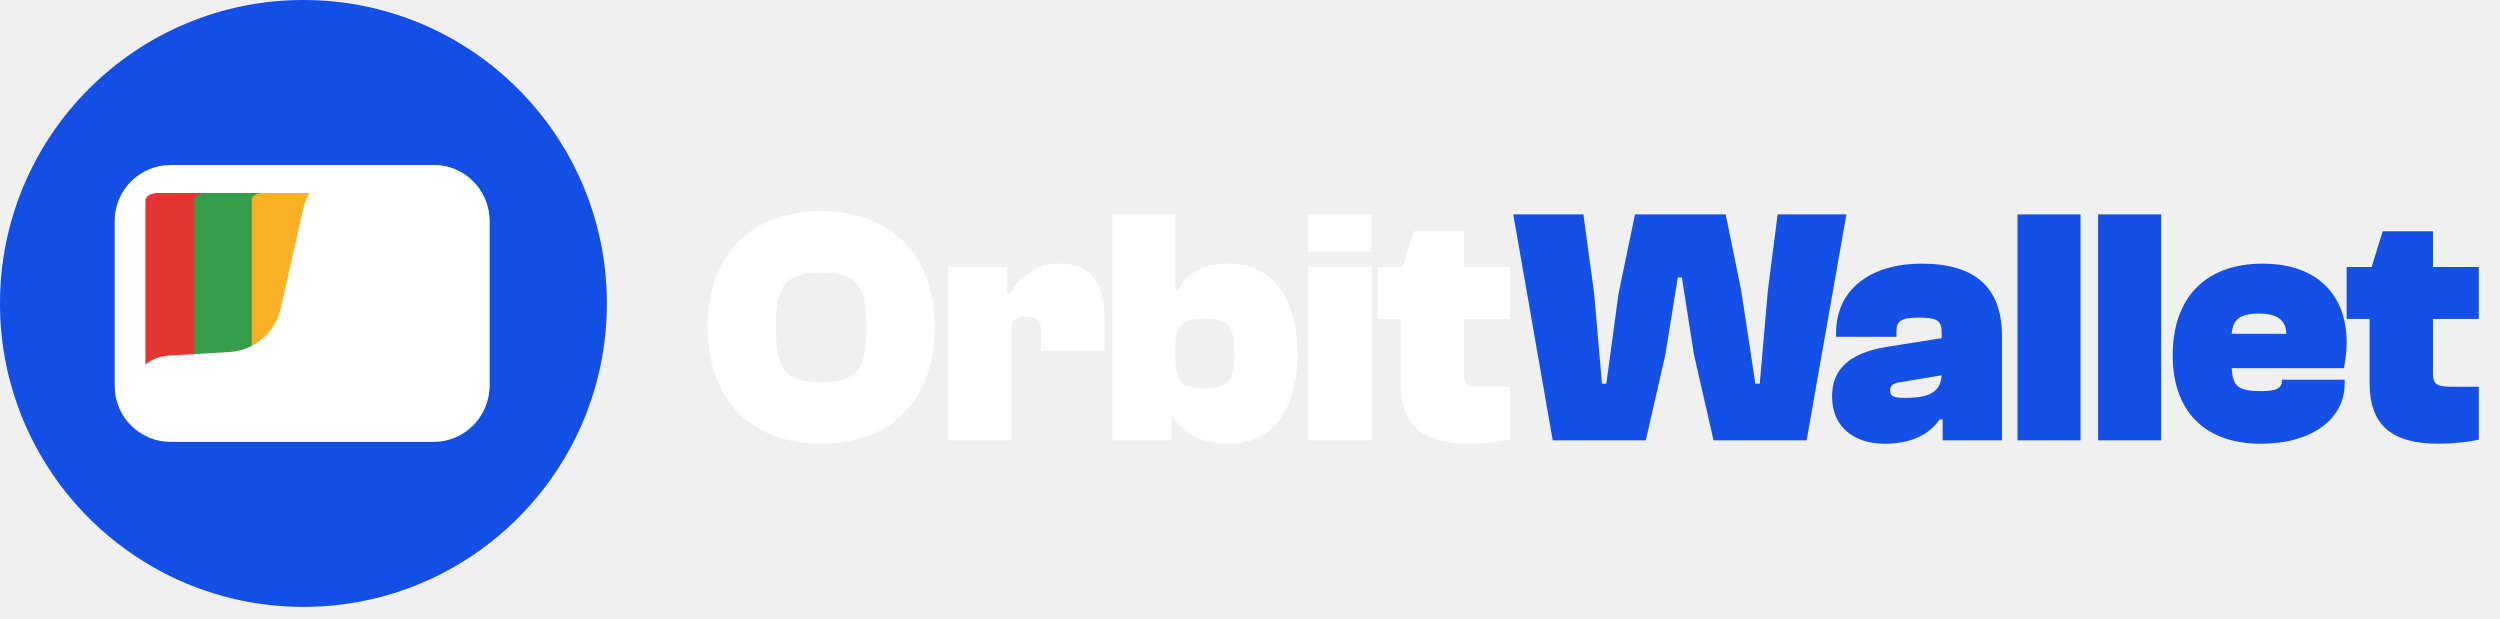
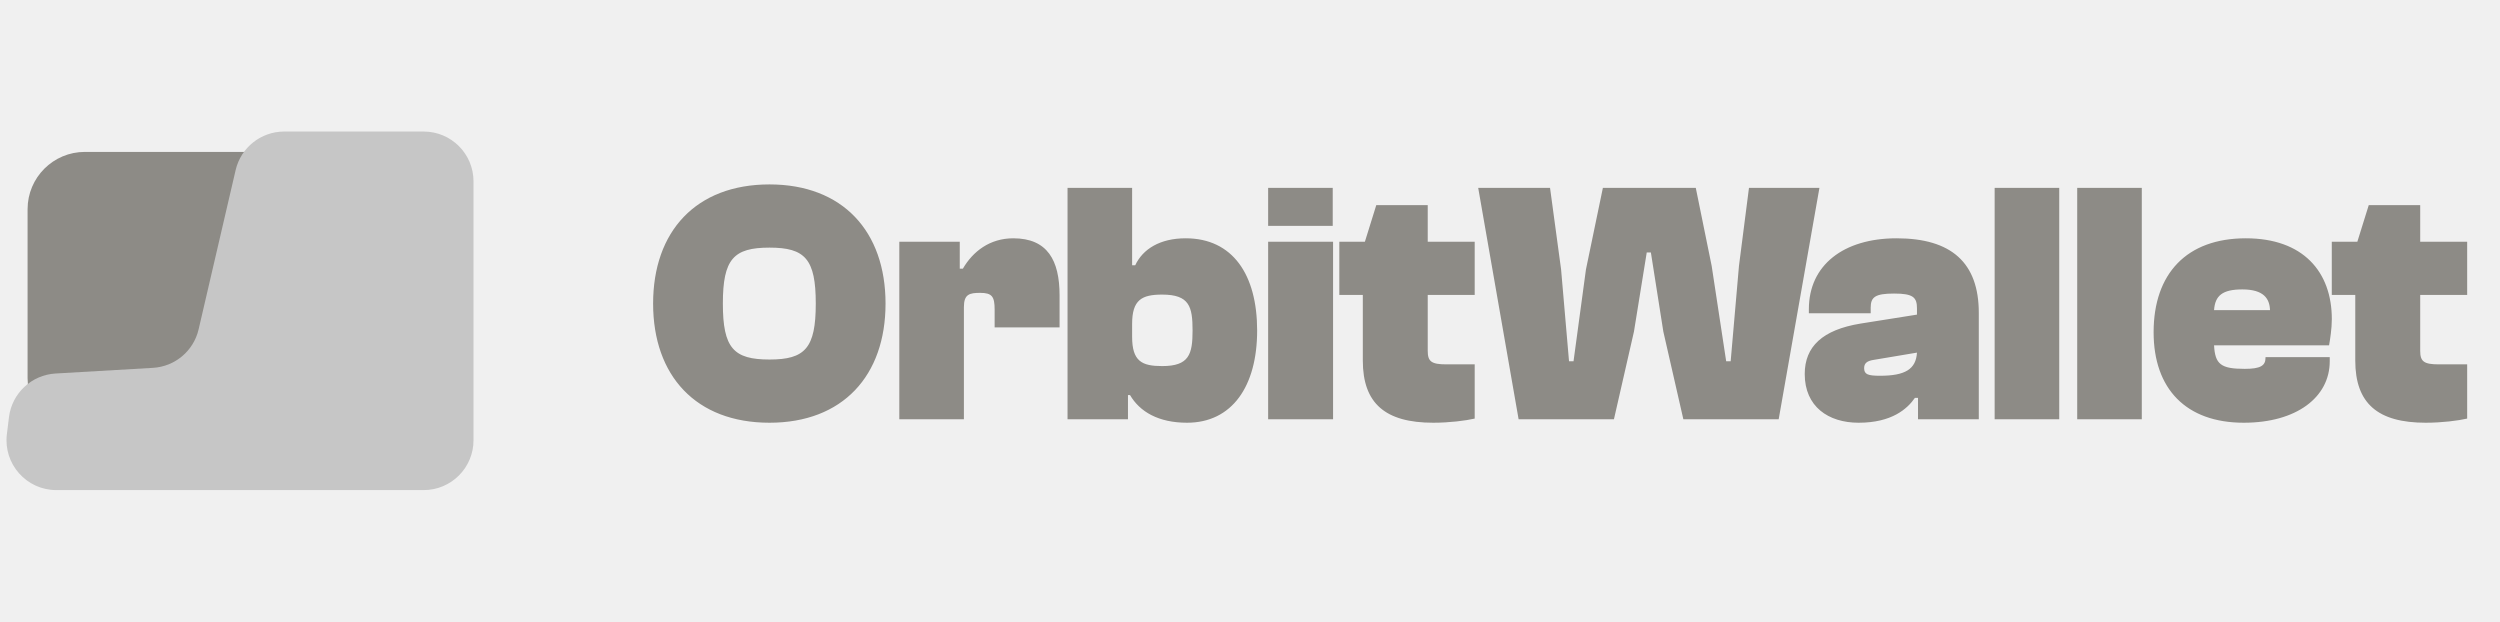
- <svg xmlns="http://www.w3.org/2000/svg" width="186" height="46" viewBox="0 0 186 46" fill="none">
-   <circle cx="22.576" cy="22.576" r="22.576" fill="#144FE5" />
-   <rect x="8.533" y="12.277" width="27.882" height="20.6" rx="4.162" fill="white" />
-   <path d="M22.055 29.2L22.055 14.913C22.055 14.607 21.635 14.357 21.119 14.357L11.754 14.357C11.238 14.357 10.818 14.607 10.818 14.913L10.818 29.2C10.818 29.506 11.238 29.755 11.754 29.755L21.119 29.755C21.635 29.755 22.055 29.506 22.055 29.2Z" fill="#E43533" />
-   <path d="M24.657 29.2L24.657 14.913C24.657 14.607 24.276 14.357 23.807 14.357L15.31 14.357C14.842 14.357 14.461 14.607 14.461 14.913L14.461 29.2C14.461 29.506 14.842 29.755 15.31 29.755L23.811 29.755C24.279 29.755 24.657 29.506 24.657 29.2Z" fill="#379E4C" />
-   <path d="M28.298 29.2L28.298 14.913C28.298 14.607 27.941 14.357 27.501 14.357L19.524 14.357C19.084 14.357 18.727 14.607 18.727 14.913L18.727 29.2C18.727 29.506 19.084 29.755 19.524 29.755L27.501 29.755C27.941 29.755 28.298 29.506 28.298 29.2Z" fill="#FAB124" />
-   <path d="M22.57 15.517C23.001 13.622 24.685 12.277 26.629 12.277H32.254C34.552 12.277 36.415 14.14 36.415 16.439V28.618C36.415 30.954 34.493 32.832 32.157 32.778L12.617 32.328C10.865 32.287 9.538 30.731 9.776 28.995C9.966 27.606 11.111 26.546 12.51 26.462L17.07 26.191C18.918 26.081 20.471 24.763 20.881 22.958L22.57 15.517Z" fill="white" />
-   <path d="M61.109 33.013C55.765 33.013 52.654 29.601 52.654 24.357C52.654 19.114 55.765 15.702 61.109 15.702C66.427 15.702 69.538 19.114 69.538 24.357C69.538 29.601 66.427 33.013 61.109 33.013ZM61.109 28.422C63.693 28.422 64.47 27.594 64.47 24.357C64.47 21.121 63.693 20.293 61.109 20.293C58.499 20.293 57.722 21.121 57.722 24.357C57.722 27.594 58.499 28.422 61.109 28.422ZM75.23 32.762H70.539V19.867H74.929V21.824H75.155C75.882 20.569 77.112 19.616 78.817 19.616C81.301 19.616 82.179 21.221 82.179 23.755V26.088H77.463V24.809C77.463 23.856 77.287 23.58 76.409 23.58C75.631 23.58 75.23 23.68 75.23 24.608V32.762ZM87.148 32.762H82.758V15.953H87.449V21.573H87.675C88.227 20.394 89.481 19.616 91.338 19.616C94.75 19.616 96.531 22.25 96.531 26.314C96.531 30.378 94.7 33.013 91.438 33.013C89.356 33.013 88.001 32.21 87.299 31.006H87.148V32.762ZM87.449 26.766C87.449 28.547 88.152 28.898 89.632 28.898C91.589 28.898 91.84 28.045 91.84 26.314C91.84 24.583 91.614 23.705 89.632 23.705C88.152 23.705 87.449 24.081 87.449 25.838V26.766ZM102.021 18.713H97.329V15.953H102.021V18.713ZM102.046 32.762H97.329V19.867H102.046V32.762ZM109.323 33.013C105.836 33.013 104.206 31.608 104.206 28.497V23.73H102.5V19.867H104.356L105.184 17.207H108.922V19.867H112.334V23.73H108.922V27.794C108.922 28.572 109.198 28.773 110.277 28.773H112.334V32.712C111.682 32.862 110.503 33.013 109.323 33.013Z" fill="white" />
-   <path d="M122.447 32.762H115.523L112.588 15.953H117.806L118.609 21.874L119.186 28.547H119.512L120.415 21.874L121.644 15.953H128.393L129.547 21.623L130.6 28.547H130.926L131.529 21.623L132.256 15.953H137.374L134.414 32.762H127.489L126.034 26.39L125.131 20.645H124.83L123.902 26.39L122.447 32.762ZM140.22 33.013C138.012 33.013 136.306 31.834 136.306 29.475C136.306 27.468 137.61 26.264 140.345 25.812L144.459 25.16V24.709C144.459 23.906 144.183 23.63 142.804 23.63C141.424 23.63 141.098 23.881 141.098 24.659V25.06H136.607V24.759C136.607 21.573 139.116 19.616 142.979 19.616C146.968 19.616 148.95 21.397 148.95 25.035V32.762H144.535V31.206H144.309C143.757 32.009 142.628 33.013 140.22 33.013ZM140.621 29.049C140.621 29.5 140.897 29.601 141.775 29.601C143.606 29.601 144.384 29.124 144.459 27.92L141.323 28.447C140.822 28.522 140.621 28.698 140.621 29.049ZM154.793 32.762H150.102V15.953H154.793V32.762ZM160.79 32.762H156.099V15.953H160.79V32.762ZM168.196 33.013C164.006 33.013 161.648 30.554 161.648 26.44C161.648 22.175 164.057 19.616 168.346 19.616C172.511 19.616 174.593 22.049 174.593 25.486C174.593 26.189 174.468 26.966 174.393 27.393H166.038C166.114 28.773 166.54 29.099 168.271 29.099C169.4 29.099 169.776 28.873 169.776 28.296V28.246H174.443V28.547C174.443 31.156 172.034 33.013 168.196 33.013ZM168.096 23.329C166.641 23.329 166.114 23.78 166.038 24.834H170.103C170.078 24.006 169.651 23.329 168.096 23.329ZM181.414 33.013C177.927 33.013 176.297 31.608 176.297 28.497V23.73H174.591V19.867H176.447L177.275 17.207H181.013V19.867H184.425V23.73H181.013V27.794C181.013 28.572 181.289 28.773 182.368 28.773H184.425V32.712C183.773 32.862 182.594 33.013 181.414 33.013Z" fill="#144FE6" />
+ <svg xmlns="http://www.w3.org/2000/svg" width="185" height="46" viewBox="0 0 185 46" fill="none">
+   <rect x="2.041" y="11.241" width="28.405" height="20.986" rx="4.24" fill="#8D8B86" />
+   <path d="M15.816 28.482L15.816 13.927C15.816 13.615 15.388 13.361 14.863 13.361L5.322 13.361C4.797 13.361 4.369 13.615 4.369 13.927L4.369 28.482C4.369 28.794 4.797 29.047 5.322 29.047L14.863 29.047C15.388 29.047 15.816 28.794 15.816 28.482Z" fill="#8D8B86" />
+   <path d="M18.475 28.482L18.475 13.927C18.475 13.615 18.087 13.361 17.61 13.361L8.953 13.361C8.476 13.361 8.088 13.615 8.088 13.927L8.088 28.482C8.088 28.794 8.476 29.047 8.953 29.047L17.613 29.047C18.09 29.047 18.475 28.794 18.475 28.482Z" fill="#8D8B86" />
+   <path d="M22.181 28.482L22.181 13.927C22.181 13.615 21.817 13.361 21.369 13.361L13.242 13.361C12.794 13.361 12.43 13.615 12.43 13.927L12.43 28.482C12.43 28.794 12.794 29.047 13.242 29.047L21.369 29.047C21.817 29.047 22.181 28.794 22.181 28.482Z" fill="#8D8B86" />
+   <path d="M17.437 12.586C17.826 10.916 19.315 9.734 21.03 9.734L31.352 9.734C33.389 9.734 35.04 11.385 35.04 13.422L35.04 32.578C35.04 34.615 33.389 36.267 31.352 36.267H17.528H4.169C1.954 36.267 0.238 34.327 0.509 32.128L0.663 30.872C0.881 29.104 2.331 27.744 4.11 27.64L11.318 27.221C12.951 27.125 14.326 25.967 14.697 24.374L17.437 12.586Z" fill="#C6C6C6" />
+   <path d="M56.943 31.282C51.499 31.282 48.33 27.806 48.33 22.465C48.33 17.123 51.499 13.647 56.943 13.647C62.361 13.647 65.53 17.123 65.53 22.465C65.53 27.806 62.361 31.282 56.943 31.282ZM56.943 26.605C59.575 26.605 60.367 25.762 60.367 22.465C60.367 19.168 59.575 18.324 56.943 18.324C54.285 18.324 53.492 19.168 53.492 22.465C53.492 25.762 54.285 26.605 56.943 26.605ZM71.329 31.026H66.549V17.89H71.022V19.883H71.252C71.993 18.605 73.246 17.634 74.984 17.634C77.514 17.634 78.408 19.27 78.408 21.851V24.228H73.603V22.925C73.603 21.953 73.424 21.672 72.53 21.672C71.738 21.672 71.329 21.774 71.329 22.72V31.026ZM83.47 31.026H78.998V13.903H83.777V19.628H84.007C84.569 18.426 85.847 17.634 87.739 17.634C91.214 17.634 93.029 20.318 93.029 24.458C93.029 28.598 91.163 31.282 87.841 31.282C85.719 31.282 84.339 30.464 83.624 29.237H83.47V31.026ZM83.777 24.918C83.777 26.733 84.493 27.09 86.001 27.09C87.994 27.09 88.25 26.221 88.25 24.458C88.25 22.695 88.02 21.8 86.001 21.8C84.493 21.8 83.777 22.183 83.777 23.972V24.918ZM98.622 16.714H93.842V13.903H98.622V16.714ZM98.647 31.026H93.842V17.89H98.647V31.026ZM106.061 31.282C102.509 31.282 100.848 29.851 100.848 26.681V21.826H99.11V17.89H101.001L101.844 15.181H105.652V17.89H109.128V21.826H105.652V25.966C105.652 26.758 105.933 26.963 107.032 26.963H109.128V30.975C108.464 31.129 107.262 31.282 106.061 31.282ZM119.431 31.026H112.377L109.387 13.903H114.703L115.52 19.934L116.108 26.733H116.441L117.361 19.934L118.613 13.903H125.488L126.664 19.679L127.737 26.733H128.069L128.683 19.679L129.424 13.903H134.638L131.622 31.026H124.568L123.086 24.535L122.165 18.682H121.859L120.913 24.535L119.431 31.026ZM137.537 31.282C135.288 31.282 133.55 30.081 133.55 27.678C133.55 25.634 134.879 24.407 137.664 23.947L141.856 23.282V22.822C141.856 22.005 141.575 21.723 140.169 21.723C138.763 21.723 138.431 21.979 138.431 22.771V23.18H133.856V22.873C133.856 19.628 136.412 17.634 140.348 17.634C144.412 17.634 146.431 19.449 146.431 23.155V31.026H141.933V29.442H141.703C141.14 30.26 139.99 31.282 137.537 31.282ZM137.946 27.244C137.946 27.704 138.227 27.806 139.121 27.806C140.987 27.806 141.779 27.32 141.856 26.094L138.661 26.63C138.15 26.707 137.946 26.886 137.946 27.244ZM152.384 31.026H147.604V13.903H152.384V31.026ZM158.493 31.026H153.713V13.903H158.493V31.026ZM166.038 31.282C161.769 31.282 159.367 28.777 159.367 24.586C159.367 20.241 161.821 17.634 166.191 17.634C170.433 17.634 172.555 20.113 172.555 23.615C172.555 24.33 172.427 25.122 172.35 25.557H163.84C163.916 26.963 164.351 27.295 166.114 27.295C167.264 27.295 167.648 27.065 167.648 26.477V26.426H172.401V26.733C172.401 29.391 169.948 31.282 166.038 31.282ZM165.935 21.417C164.453 21.417 163.916 21.877 163.84 22.95H167.98C167.954 22.107 167.52 21.417 165.935 21.417ZM179.504 31.282C175.951 31.282 174.29 29.851 174.29 26.681V21.826H172.552V17.89H174.443L175.287 15.181H179.095V17.89H182.571V21.826H179.095V25.966C179.095 26.758 179.376 26.963 180.475 26.963H182.571V30.975C181.906 31.129 180.705 31.282 179.504 31.282Z" fill="#8D8B86" />
</svg>
